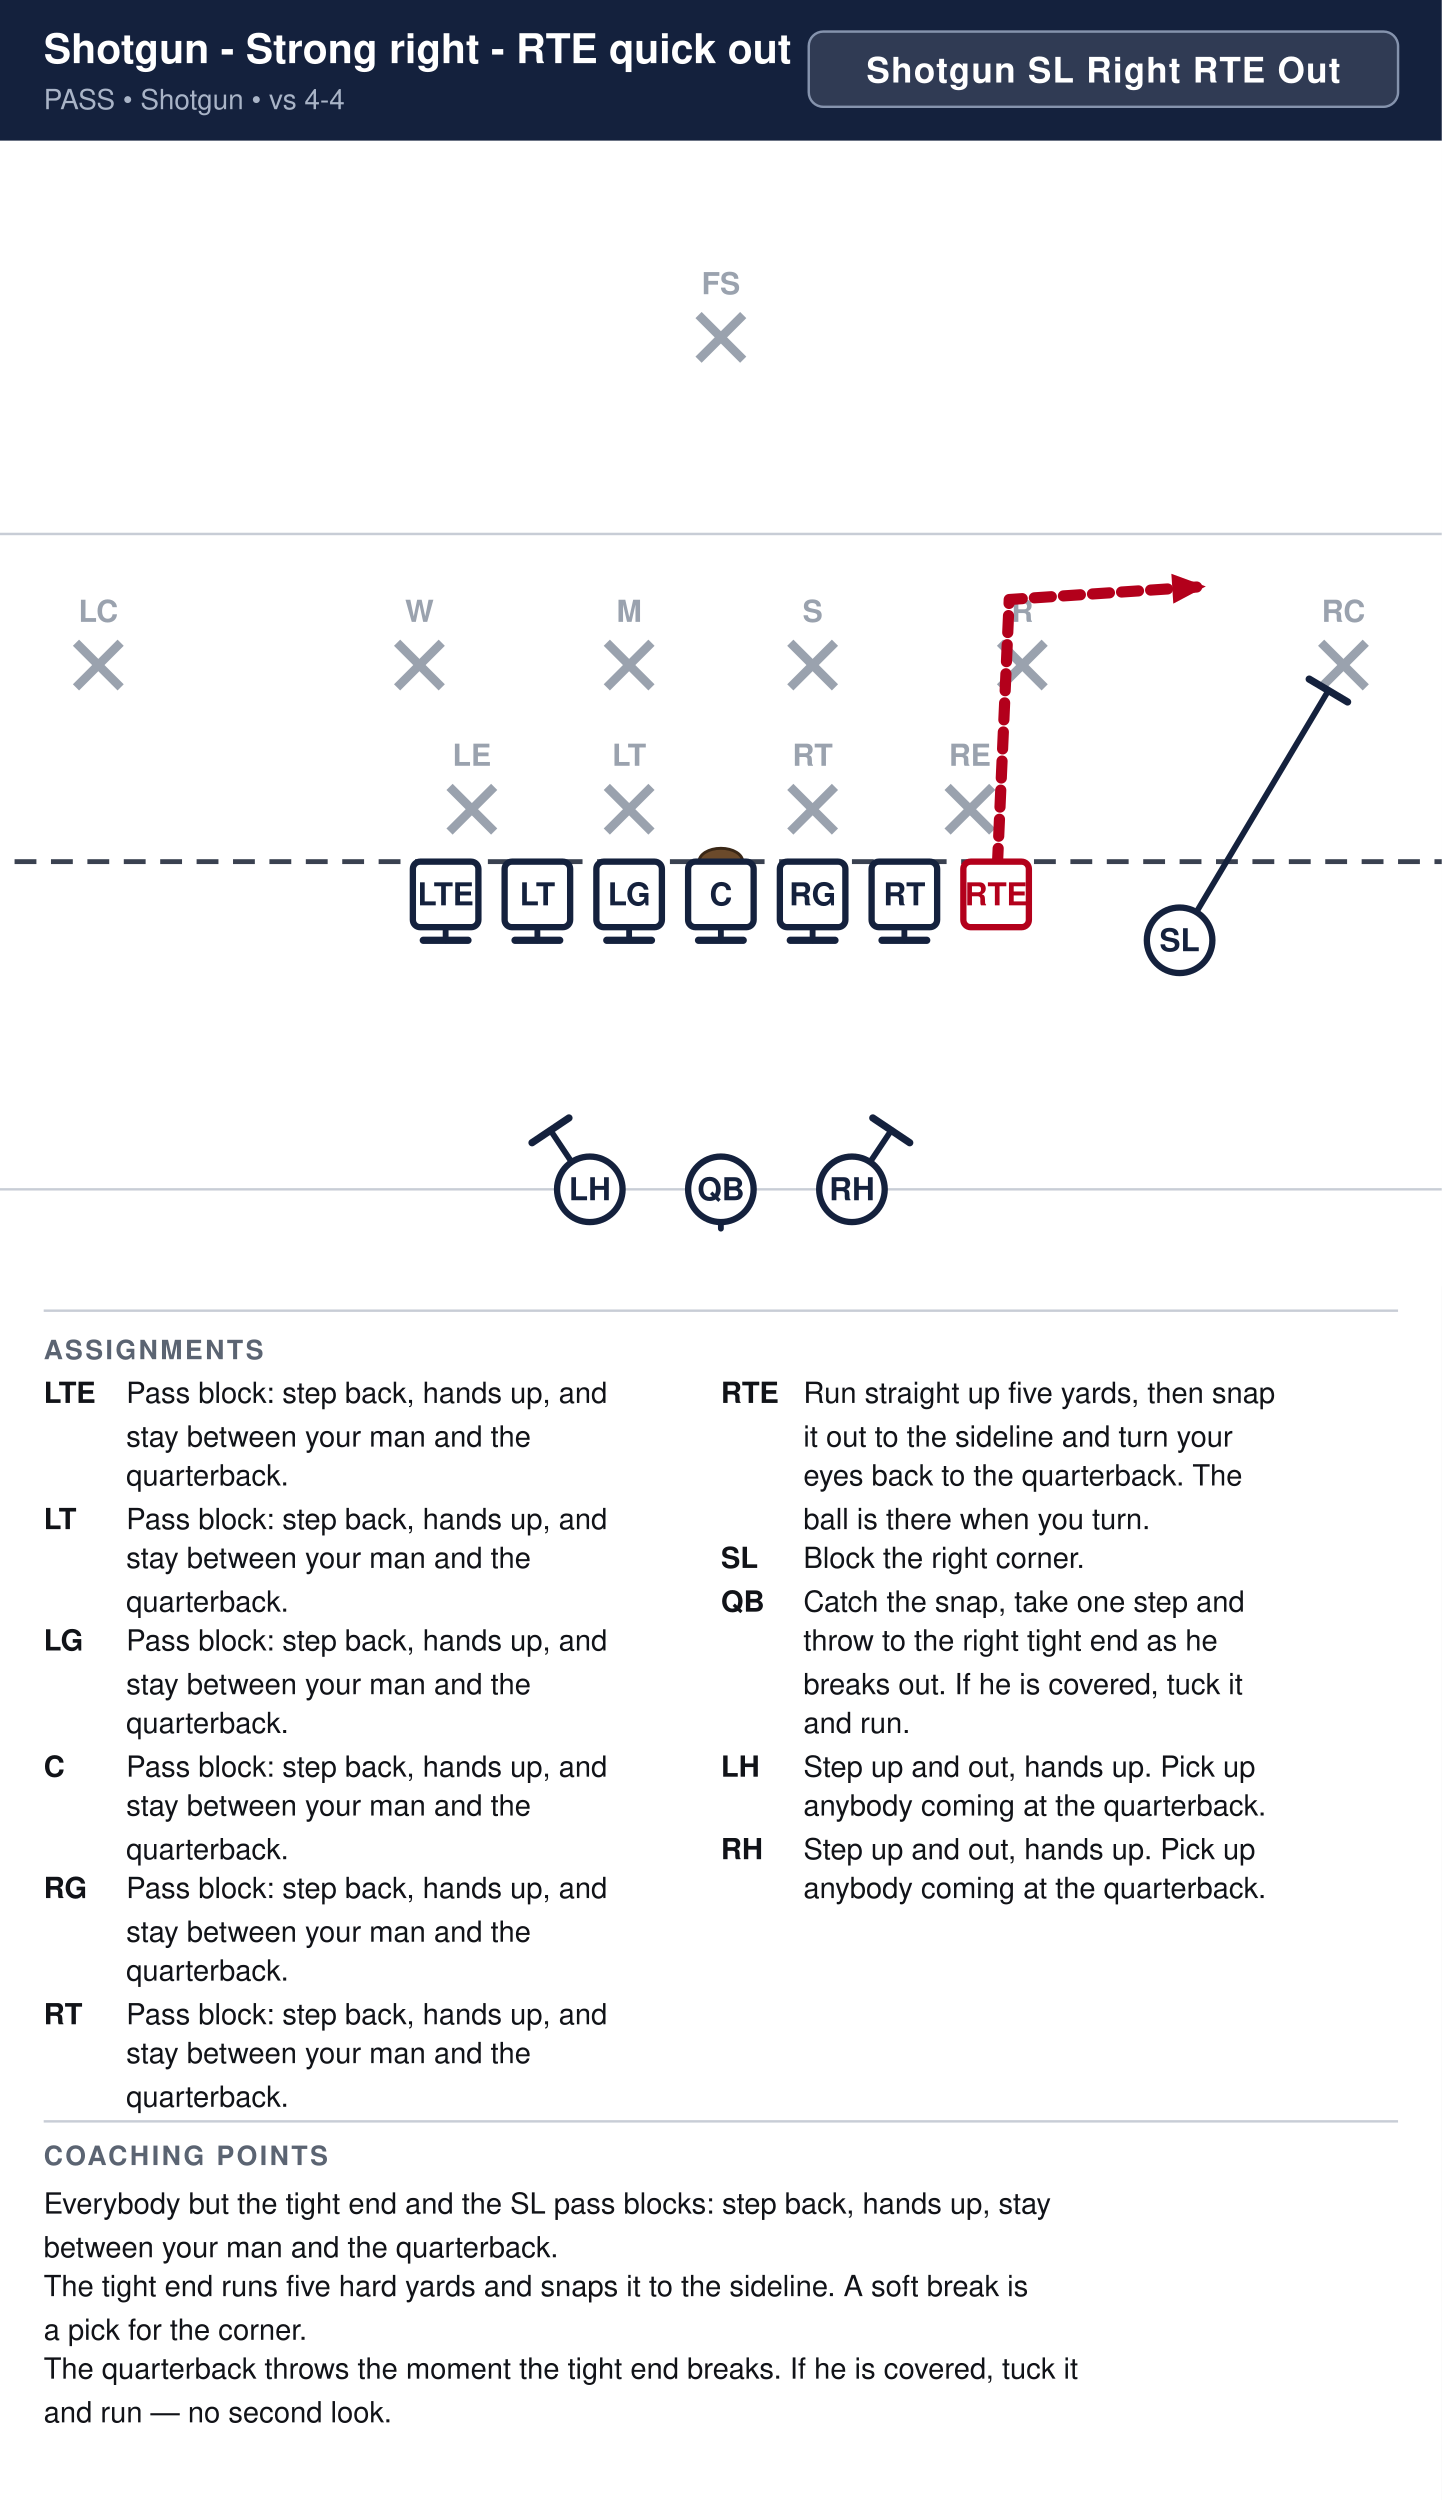
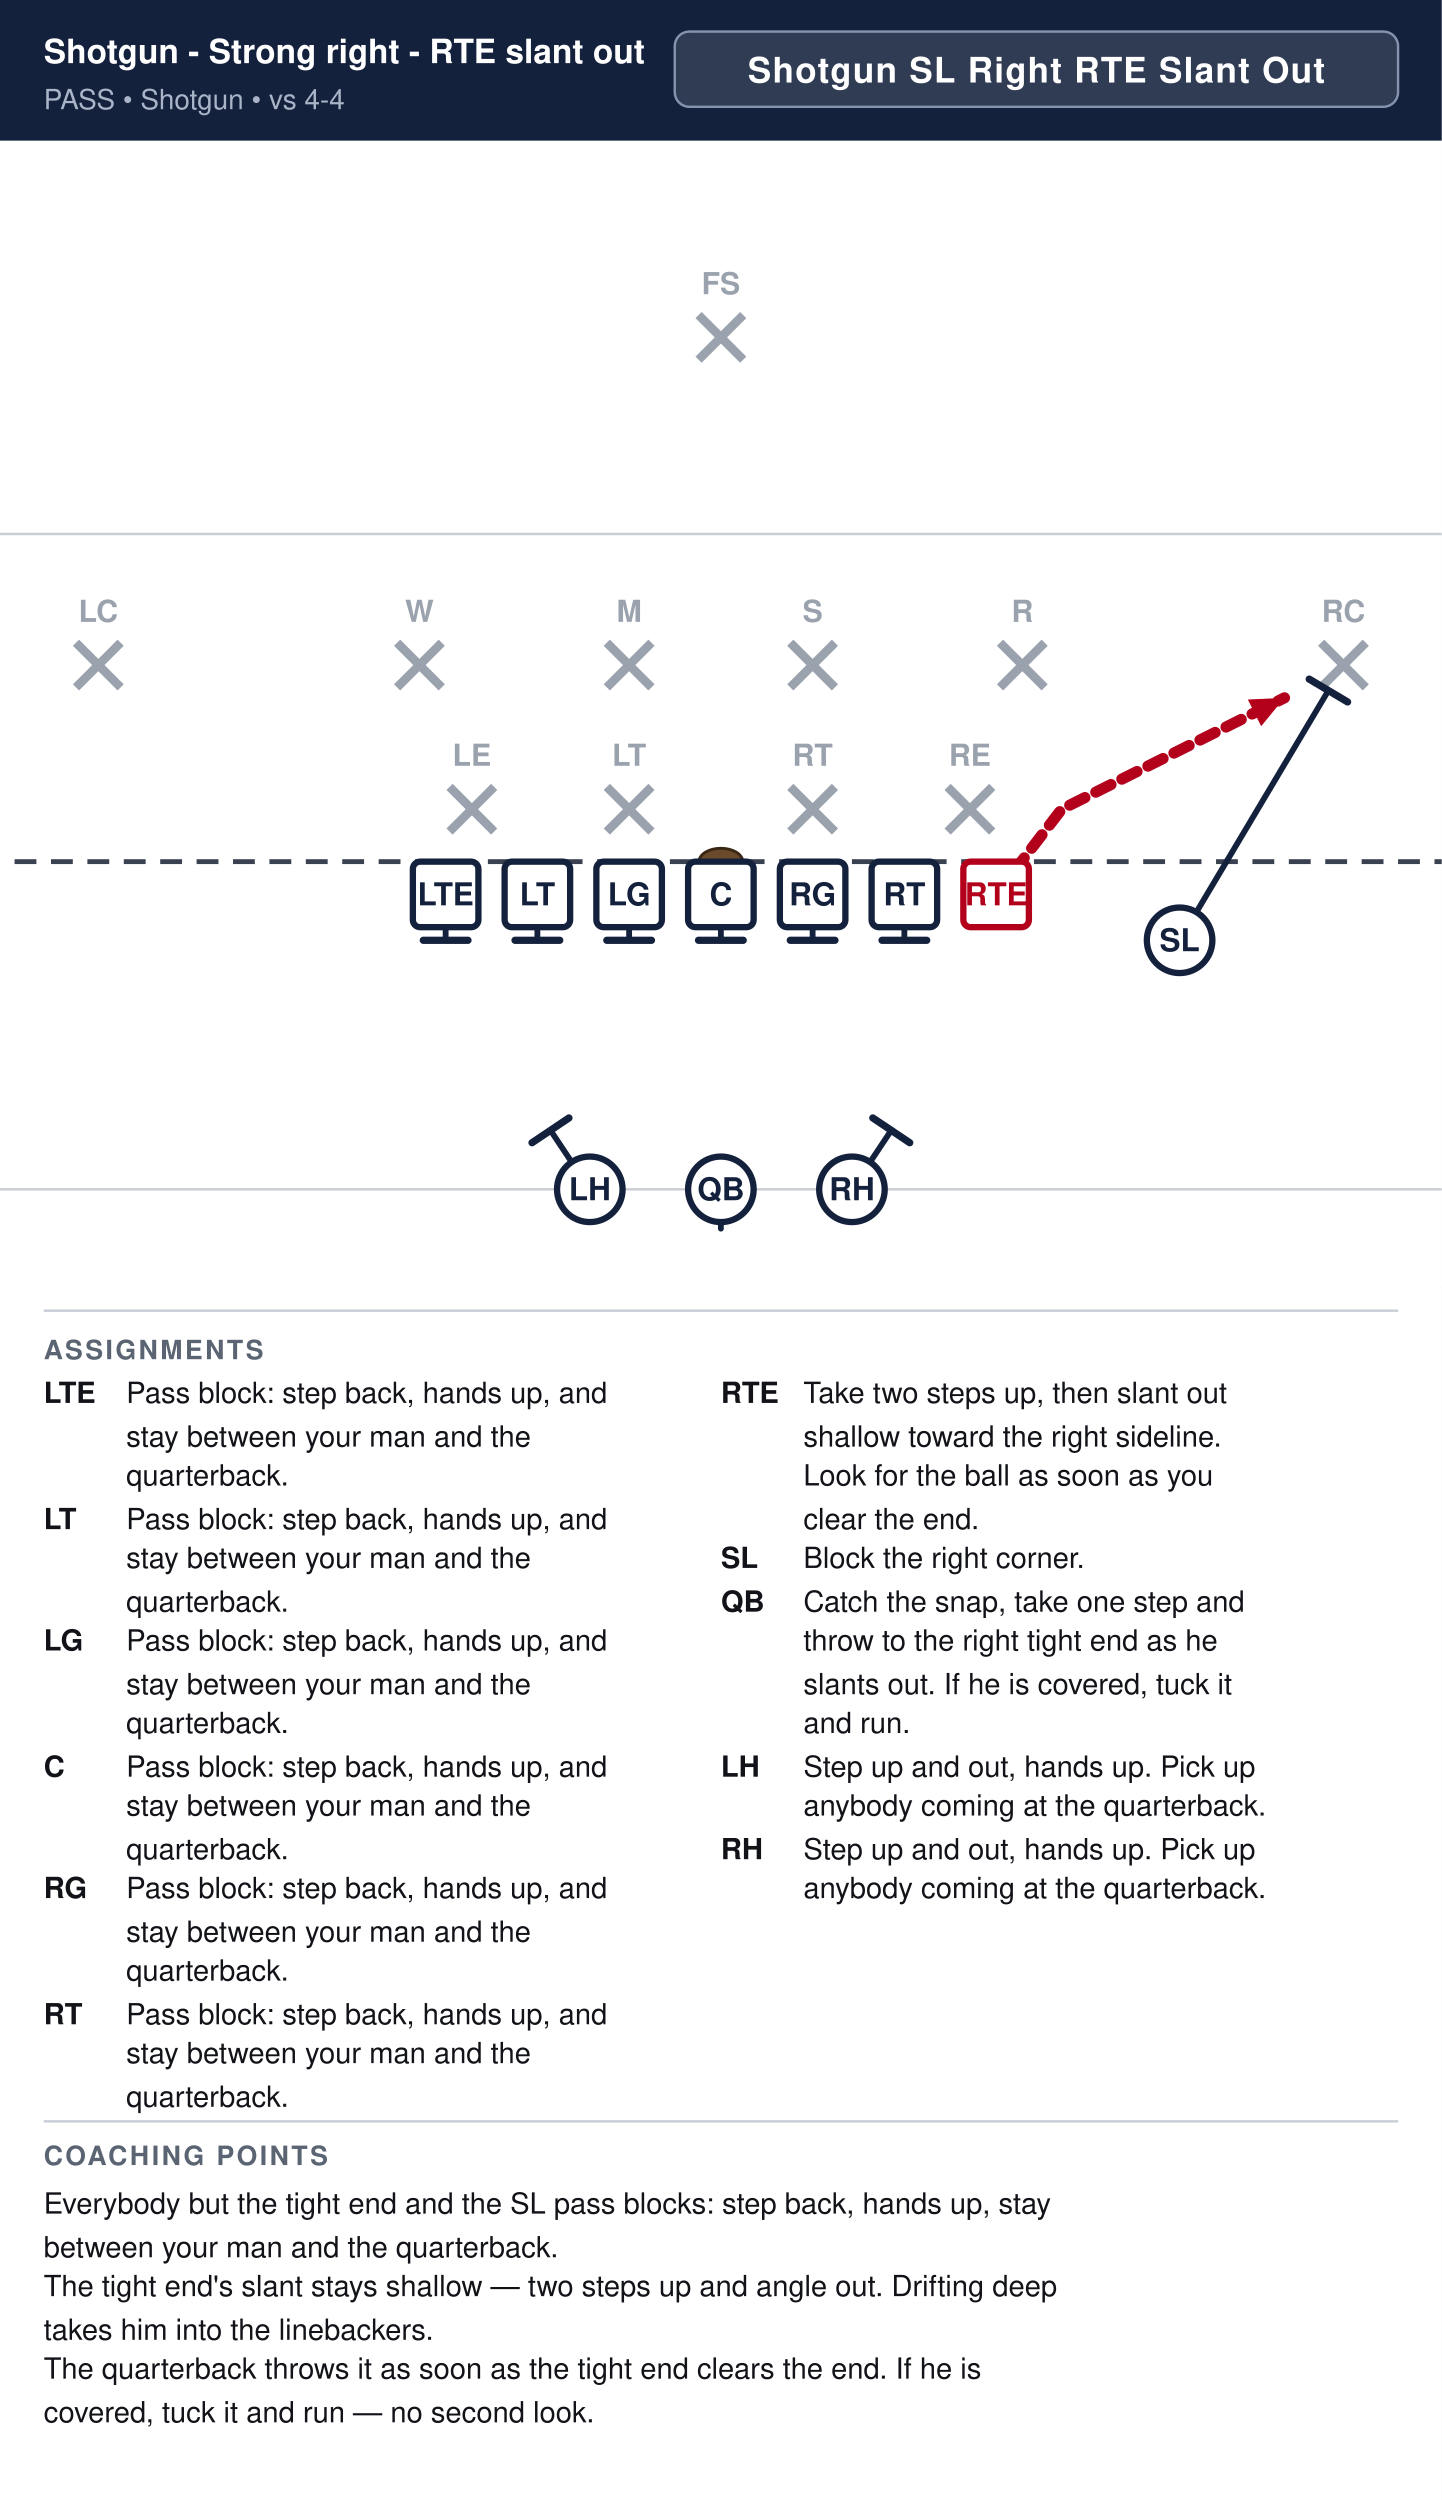
<svg xmlns="http://www.w3.org/2000/svg" width="594" height="1030" viewBox="0 0 594 1030" font-family="Segoe UI, Helvetica, Arial, sans-serif">
  <rect width="100%" height="100%" fill="#ffffff" />
  <rect x="0" y="0" width="594" height="58" fill="#14213d" />
-   <text x="18" y="26" font-size="16.9" font-weight="700" fill="#ffffff">Shotgun - Strong right - RTE quick out</text>
+   <text x="18" y="26" font-size="13.8" font-weight="700" fill="#ffffff">Shotgun - Strong right - RTE slant out</text>
  <text x="18" y="45" font-size="11.5" fill="#a9b4c7">PASS  •  Shotgun  •  vs 4-4</text>
-   <rect x="333.2" y="13" width="242.8" height="31" rx="6" fill="#ffffff" fill-opacity="0.12" stroke="#8593ad" stroke-width="1" />
-   <text x="454.6" y="34" text-anchor="middle" font-size="14.5" font-weight="700" fill="#ffffff" letter-spacing="0.5">Shotgun SL Right RTE Out</text>
+   <rect x="278.0" y="13" width="298.0" height="31" rx="6" fill="#ffffff" fill-opacity="0.12" stroke="#8593ad" stroke-width="1" />
+   <text x="427.0" y="34" text-anchor="middle" font-size="14.5" font-weight="700" fill="#ffffff" letter-spacing="0.5">Shotgun SL Right RTE Slant Out</text>
  <clipPath id="fieldclip">
    <rect x="0" y="58" width="594" height="472" />
  </clipPath>
  <g clip-path="url(#fieldclip)">
    <g transform="translate(-54.0,31.0)">
      <rect x="0" y="0" width="702" height="513" fill="#ffffff" />
      <line x1="0" y1="459.0" x2="702" y2="459.0" stroke="#c8cdd6" stroke-width="1" />
      <line x1="0" y1="189.0" x2="702" y2="189.0" stroke="#c8cdd6" stroke-width="1" />
      <line x1="0" y1="324.0" x2="702" y2="324.0" stroke="#3a4150" stroke-width="2" stroke-dasharray="9 6" />
      <ellipse cx="351.0" cy="324.0" rx="9" ry="5.5" fill="#6b4a2b" stroke="#3a2716" stroke-width="1.2" />
      <line x1="239.2" y1="293.2" x2="257.6" y2="311.6" stroke="#9aa2ae" stroke-width="3.6" />
      <line x1="257.6" y1="293.2" x2="239.2" y2="311.6" stroke="#9aa2ae" stroke-width="3.6" />
      <text x="248.4" y="284.5" text-anchor="middle" font-size="12.5" fill="#9aa2ae" font-weight="600">LE</text>
      <line x1="304.0" y1="293.2" x2="322.4" y2="311.6" stroke="#9aa2ae" stroke-width="3.6" />
      <line x1="322.4" y1="293.2" x2="304.0" y2="311.6" stroke="#9aa2ae" stroke-width="3.6" />
      <text x="313.2" y="284.5" text-anchor="middle" font-size="12.5" fill="#9aa2ae" font-weight="600">LT</text>
      <line x1="379.6" y1="293.2" x2="398.0" y2="311.6" stroke="#9aa2ae" stroke-width="3.6" />
      <line x1="398.0" y1="293.2" x2="379.6" y2="311.6" stroke="#9aa2ae" stroke-width="3.6" />
      <text x="388.8" y="284.5" text-anchor="middle" font-size="12.5" fill="#9aa2ae" font-weight="600">RT</text>
      <line x1="444.4" y1="293.2" x2="462.8" y2="311.6" stroke="#9aa2ae" stroke-width="3.6" />
      <line x1="462.8" y1="293.2" x2="444.4" y2="311.6" stroke="#9aa2ae" stroke-width="3.6" />
      <text x="453.6" y="284.5" text-anchor="middle" font-size="12.5" fill="#9aa2ae" font-weight="600">RE</text>
      <line x1="217.6" y1="233.8" x2="236.0" y2="252.2" stroke="#9aa2ae" stroke-width="3.6" />
      <line x1="236.0" y1="233.8" x2="217.6" y2="252.2" stroke="#9aa2ae" stroke-width="3.6" />
      <text x="226.8" y="225.2" text-anchor="middle" font-size="12.5" fill="#9aa2ae" font-weight="600">W</text>
      <line x1="304.0" y1="233.8" x2="322.4" y2="252.2" stroke="#9aa2ae" stroke-width="3.6" />
      <line x1="322.4" y1="233.8" x2="304.0" y2="252.2" stroke="#9aa2ae" stroke-width="3.6" />
      <text x="313.2" y="225.2" text-anchor="middle" font-size="12.5" fill="#9aa2ae" font-weight="600">M</text>
      <line x1="379.6" y1="233.8" x2="398.0" y2="252.2" stroke="#9aa2ae" stroke-width="3.6" />
      <line x1="398.0" y1="233.8" x2="379.6" y2="252.2" stroke="#9aa2ae" stroke-width="3.6" />
      <text x="388.8" y="225.2" text-anchor="middle" font-size="12.5" fill="#9aa2ae" font-weight="600">S</text>
      <line x1="466.0" y1="233.8" x2="484.4" y2="252.2" stroke="#9aa2ae" stroke-width="3.6" />
      <line x1="484.4" y1="233.8" x2="466.0" y2="252.2" stroke="#9aa2ae" stroke-width="3.6" />
      <text x="475.2" y="225.2" text-anchor="middle" font-size="12.5" fill="#9aa2ae" font-weight="600">R</text>
      <line x1="85.3" y1="233.8" x2="103.7" y2="252.2" stroke="#9aa2ae" stroke-width="3.6" />
      <line x1="103.7" y1="233.8" x2="85.3" y2="252.2" stroke="#9aa2ae" stroke-width="3.6" />
      <text x="94.5" y="225.2" text-anchor="middle" font-size="12.5" fill="#9aa2ae" font-weight="600">LC</text>
      <line x1="598.3" y1="233.8" x2="616.7" y2="252.2" stroke="#9aa2ae" stroke-width="3.6" />
      <line x1="616.7" y1="233.8" x2="598.3" y2="252.2" stroke="#9aa2ae" stroke-width="3.6" />
      <text x="607.5" y="225.2" text-anchor="middle" font-size="12.5" fill="#9aa2ae" font-weight="600">RC</text>
      <line x1="341.8" y1="98.8" x2="360.2" y2="117.2" stroke="#9aa2ae" stroke-width="3.6" />
      <line x1="360.2" y1="98.8" x2="341.8" y2="117.2" stroke="#9aa2ae" stroke-width="3.6" />
      <text x="351.0" y="90.2" text-anchor="middle" font-size="12.5" fill="#9aa2ae" font-weight="600">FS</text>
      <path d="M237.6,337.5 L237.6,356.4" fill="none" stroke="#14213d" stroke-width="2.4" stroke-linecap="round" stroke-linejoin="round" />
      <line x1="246.8" y1="356.4" x2="228.4" y2="356.4" stroke="#14213d" stroke-width="3.0" stroke-linecap="round" />
      <path d="M275.4,337.5 L275.4,356.4" fill="none" stroke="#14213d" stroke-width="2.4" stroke-linecap="round" stroke-linejoin="round" />
      <line x1="284.6" y1="356.4" x2="266.2" y2="356.4" stroke="#14213d" stroke-width="3.0" stroke-linecap="round" />
      <path d="M313.2,337.5 L313.2,356.4" fill="none" stroke="#14213d" stroke-width="2.4" stroke-linecap="round" stroke-linejoin="round" />
      <line x1="322.4" y1="356.4" x2="304.0" y2="356.4" stroke="#14213d" stroke-width="3.0" stroke-linecap="round" />
      <path d="M351.0,337.5 L351.0,356.4" fill="none" stroke="#14213d" stroke-width="2.4" stroke-linecap="round" stroke-linejoin="round" />
      <line x1="360.2" y1="356.4" x2="341.8" y2="356.4" stroke="#14213d" stroke-width="3.0" stroke-linecap="round" />
      <path d="M388.8,337.5 L388.8,356.4" fill="none" stroke="#14213d" stroke-width="2.4" stroke-linecap="round" stroke-linejoin="round" />
      <line x1="398.0" y1="356.4" x2="379.6" y2="356.4" stroke="#14213d" stroke-width="3.0" stroke-linecap="round" />
      <path d="M426.6,337.5 L426.6,356.4" fill="none" stroke="#14213d" stroke-width="2.4" stroke-linecap="round" stroke-linejoin="round" />
      <line x1="435.8" y1="356.4" x2="417.4" y2="356.4" stroke="#14213d" stroke-width="3.0" stroke-linecap="round" />
-       <path d="M464.4,337.5 L469.8,216.0 L550.8,210.6" fill="none" stroke="#b3001b" stroke-width="4.6" stroke-linecap="round" stroke-linejoin="round" stroke-dasharray="7 5" />
-       <polygon points="550.8,210.6 537.4,217.7 536.6,205.4" fill="#b3001b" />
+       <path d="M464.4,337.5 L491.4,302.4 L583.2,256.5" fill="none" stroke="#b3001b" stroke-width="4.6" stroke-linecap="round" stroke-linejoin="round" stroke-dasharray="7 5" />
+       <polygon points="583.2,256.5 573.6,268.2 568.1,257.2" fill="#b3001b" />
      <path d="M540.0,356.4 L601.3,253.5" fill="none" stroke="#14213d" stroke-width="2.4" stroke-linecap="round" stroke-linejoin="round" />
      <line x1="593.4" y1="248.8" x2="609.2" y2="258.2" stroke="#14213d" stroke-width="3.0" stroke-linecap="round" />
      <path d="M351.0,459.0 L351.0,475.2" fill="none" stroke="#14213d" stroke-width="2.4" stroke-linecap="round" stroke-linejoin="round" stroke-dasharray="7 5" />
      <polygon points="351.0,475.2 346.4,464.8 355.6,464.8" fill="#14213d" />
      <path d="M297.0,459.0 L280.8,434.7" fill="none" stroke="#14213d" stroke-width="2.4" stroke-linecap="round" stroke-linejoin="round" />
      <line x1="273.2" y1="439.8" x2="288.4" y2="429.6" stroke="#14213d" stroke-width="3.0" stroke-linecap="round" />
      <path d="M405.0,459.0 L421.2,434.7" fill="none" stroke="#14213d" stroke-width="2.4" stroke-linecap="round" stroke-linejoin="round" />
      <line x1="413.6" y1="429.6" x2="428.8" y2="439.8" stroke="#14213d" stroke-width="3.0" stroke-linecap="round" />
      <rect x="224.1" y="324.0" width="27.0" height="27.0" rx="3" fill="#ffffff" stroke="#14213d" stroke-width="2.6" />
      <text x="237.6" y="342.0" text-anchor="middle" font-size="13" font-weight="700" fill="#14213d">LTE</text>
      <rect x="261.9" y="324.0" width="27.0" height="27.0" rx="3" fill="#ffffff" stroke="#14213d" stroke-width="2.6" />
      <text x="275.4" y="342.0" text-anchor="middle" font-size="13" font-weight="700" fill="#14213d">LT</text>
      <rect x="299.7" y="324.0" width="27.0" height="27.0" rx="3" fill="#ffffff" stroke="#14213d" stroke-width="2.6" />
      <text x="313.2" y="342.0" text-anchor="middle" font-size="13" font-weight="700" fill="#14213d">LG</text>
      <rect x="337.5" y="324.0" width="27.0" height="27.0" rx="3" fill="#ffffff" stroke="#14213d" stroke-width="2.6" />
      <text x="351.0" y="342.0" text-anchor="middle" font-size="13" font-weight="700" fill="#14213d">C</text>
      <rect x="375.3" y="324.0" width="27.0" height="27.0" rx="3" fill="#ffffff" stroke="#14213d" stroke-width="2.6" />
      <text x="388.8" y="342.0" text-anchor="middle" font-size="13" font-weight="700" fill="#14213d">RG</text>
      <rect x="413.1" y="324.0" width="27.0" height="27.0" rx="3" fill="#ffffff" stroke="#14213d" stroke-width="2.6" />
      <text x="426.6" y="342.0" text-anchor="middle" font-size="13" font-weight="700" fill="#14213d">RT</text>
      <rect x="450.9" y="324.0" width="27.0" height="27.0" rx="3" fill="#ffffff" stroke="#b3001b" stroke-width="2.6" />
      <text x="464.4" y="342.0" text-anchor="middle" font-size="13" font-weight="700" fill="#b3001b">RTE</text>
      <circle cx="540.0" cy="356.4" r="13.5" fill="#ffffff" stroke="#14213d" stroke-width="2.6" />
      <text x="540.0" y="360.9" text-anchor="middle" font-size="13" font-weight="700" fill="#14213d">SL</text>
      <circle cx="351.0" cy="459.0" r="13.5" fill="#ffffff" stroke="#14213d" stroke-width="2.6" />
      <text x="351.0" y="463.5" text-anchor="middle" font-size="13" font-weight="700" fill="#14213d">QB</text>
      <circle cx="297.0" cy="459.0" r="13.5" fill="#ffffff" stroke="#14213d" stroke-width="2.6" />
      <text x="297.0" y="463.5" text-anchor="middle" font-size="13" font-weight="700" fill="#14213d">LH</text>
      <circle cx="405.0" cy="459.0" r="13.5" fill="#ffffff" stroke="#14213d" stroke-width="2.6" />
      <text x="405.0" y="463.5" text-anchor="middle" font-size="13" font-weight="700" fill="#14213d">RH</text>
    </g>
  </g>
  <line x1="18" y1="540" x2="576" y2="540" stroke="#c8cdd6" stroke-width="1" />
  <text x="18" y="560" font-size="11" font-weight="700" fill="#5b6472" letter-spacing="1">ASSIGNMENTS</text>
  <text x="18" y="578" font-size="12" font-weight="700" fill="#111318">LTE</text>
  <text x="52" y="578" font-size="12" fill="#111318">Pass block: step back, hands up, and</text>
  <text x="52" y="596" font-size="12" fill="#111318">stay between your man and the</text>
  <text x="52" y="612" font-size="12" fill="#111318">quarterback.</text>
  <text x="18" y="630" font-size="12" font-weight="700" fill="#111318">LT</text>
  <text x="52" y="630" font-size="12" fill="#111318">Pass block: step back, hands up, and</text>
  <text x="52" y="646" font-size="12" fill="#111318">stay between your man and the</text>
  <text x="52" y="664" font-size="12" fill="#111318">quarterback.</text>
  <text x="18" y="680" font-size="12" font-weight="700" fill="#111318">LG</text>
  <text x="52" y="680" font-size="12" fill="#111318">Pass block: step back, hands up, and</text>
  <text x="52" y="698" font-size="12" fill="#111318">stay between your man and the</text>
  <text x="52" y="714" font-size="12" fill="#111318">quarterback.</text>
  <text x="18" y="732" font-size="12" font-weight="700" fill="#111318">C</text>
  <text x="52" y="732" font-size="12" fill="#111318">Pass block: step back, hands up, and</text>
  <text x="52" y="748" font-size="12" fill="#111318">stay between your man and the</text>
  <text x="52" y="766" font-size="12" fill="#111318">quarterback.</text>
  <text x="18" y="782" font-size="12" font-weight="700" fill="#111318">RG</text>
  <text x="52" y="782" font-size="12" fill="#111318">Pass block: step back, hands up, and</text>
  <text x="52" y="800" font-size="12" fill="#111318">stay between your man and the</text>
  <text x="52" y="816" font-size="12" fill="#111318">quarterback.</text>
  <text x="18" y="834" font-size="12" font-weight="700" fill="#111318">RT</text>
  <text x="52" y="834" font-size="12" fill="#111318">Pass block: step back, hands up, and</text>
  <text x="52" y="850" font-size="12" fill="#111318">stay between your man and the</text>
  <text x="52" y="868" font-size="12" fill="#111318">quarterback.</text>
  <text x="297" y="578" font-size="12" font-weight="700" fill="#111318">RTE</text>
-   <text x="331" y="578" font-size="12" fill="#111318">Run straight up five yards, then snap</text>
-   <text x="331" y="596" font-size="12" fill="#111318">it out to the sideline and turn your</text>
-   <text x="331" y="612" font-size="12" fill="#111318">eyes back to the quarterback. The</text>
-   <text x="331" y="630" font-size="12" fill="#111318">ball is there when you turn.</text>
+   <text x="331" y="578" font-size="12" fill="#111318">Take two steps up, then slant out</text>
+   <text x="331" y="596" font-size="12" fill="#111318">shallow toward the right sideline.</text>
+   <text x="331" y="612" font-size="12" fill="#111318">Look for the ball as soon as you</text>
+   <text x="331" y="630" font-size="12" fill="#111318">clear the end.</text>
  <text x="297" y="646" font-size="12" font-weight="700" fill="#111318">SL</text>
  <text x="331" y="646" font-size="12" fill="#111318">Block the right corner.</text>
  <text x="297" y="664" font-size="12" font-weight="700" fill="#111318">QB</text>
  <text x="331" y="664" font-size="12" fill="#111318">Catch the snap, take one step and</text>
  <text x="331" y="680" font-size="12" fill="#111318">throw to the right tight end as he</text>
-   <text x="331" y="698" font-size="12" fill="#111318">breaks out. If he is covered, tuck it</text>
+   <text x="331" y="698" font-size="12" fill="#111318">slants out. If he is covered, tuck it</text>
  <text x="331" y="714" font-size="12" fill="#111318">and run.</text>
  <text x="297" y="732" font-size="12" font-weight="700" fill="#111318">LH</text>
  <text x="331" y="732" font-size="12" fill="#111318">Step up and out, hands up. Pick up</text>
  <text x="331" y="748" font-size="12" fill="#111318">anybody coming at the quarterback.</text>
  <text x="297" y="766" font-size="12" font-weight="700" fill="#111318">RH</text>
  <text x="331" y="766" font-size="12" fill="#111318">Step up and out, hands up. Pick up</text>
  <text x="331" y="782" font-size="12" fill="#111318">anybody coming at the quarterback.</text>
  <line x1="18" y1="874" x2="576" y2="874" stroke="#c8cdd6" stroke-width="1" />
  <text x="18" y="892" font-size="11" font-weight="700" fill="#5b6472" letter-spacing="1">COACHING POINTS</text>
  <text x="18" y="912" font-size="12" fill="#111318">Everybody but the tight end and the SL pass blocks: step back, hands up, stay</text>
  <text x="18" y="930" font-size="12" fill="#111318">between your man and the quarterback.</text>
-   <text x="18" y="946" font-size="12" fill="#111318">The tight end runs five hard yards and snaps it to the sideline. A soft break is</text>
-   <text x="18" y="964" font-size="12" fill="#111318">a pick for the corner.</text>
-   <text x="18" y="980" font-size="12" fill="#111318">The quarterback throws the moment the tight end breaks. If he is covered, tuck it</text>
-   <text x="18" y="998" font-size="12" fill="#111318">and run — no second look.</text>
+   <text x="18" y="946" font-size="12" fill="#111318">The tight end's slant stays shallow — two steps up and angle out. Drifting deep</text>
+   <text x="18" y="964" font-size="12" fill="#111318">takes him into the linebackers.</text>
+   <text x="18" y="980" font-size="12" fill="#111318">The quarterback throws it as soon as the tight end clears the end. If he is</text>
+   <text x="18" y="998" font-size="12" fill="#111318">covered, tuck it and run — no second look.</text>
</svg>
